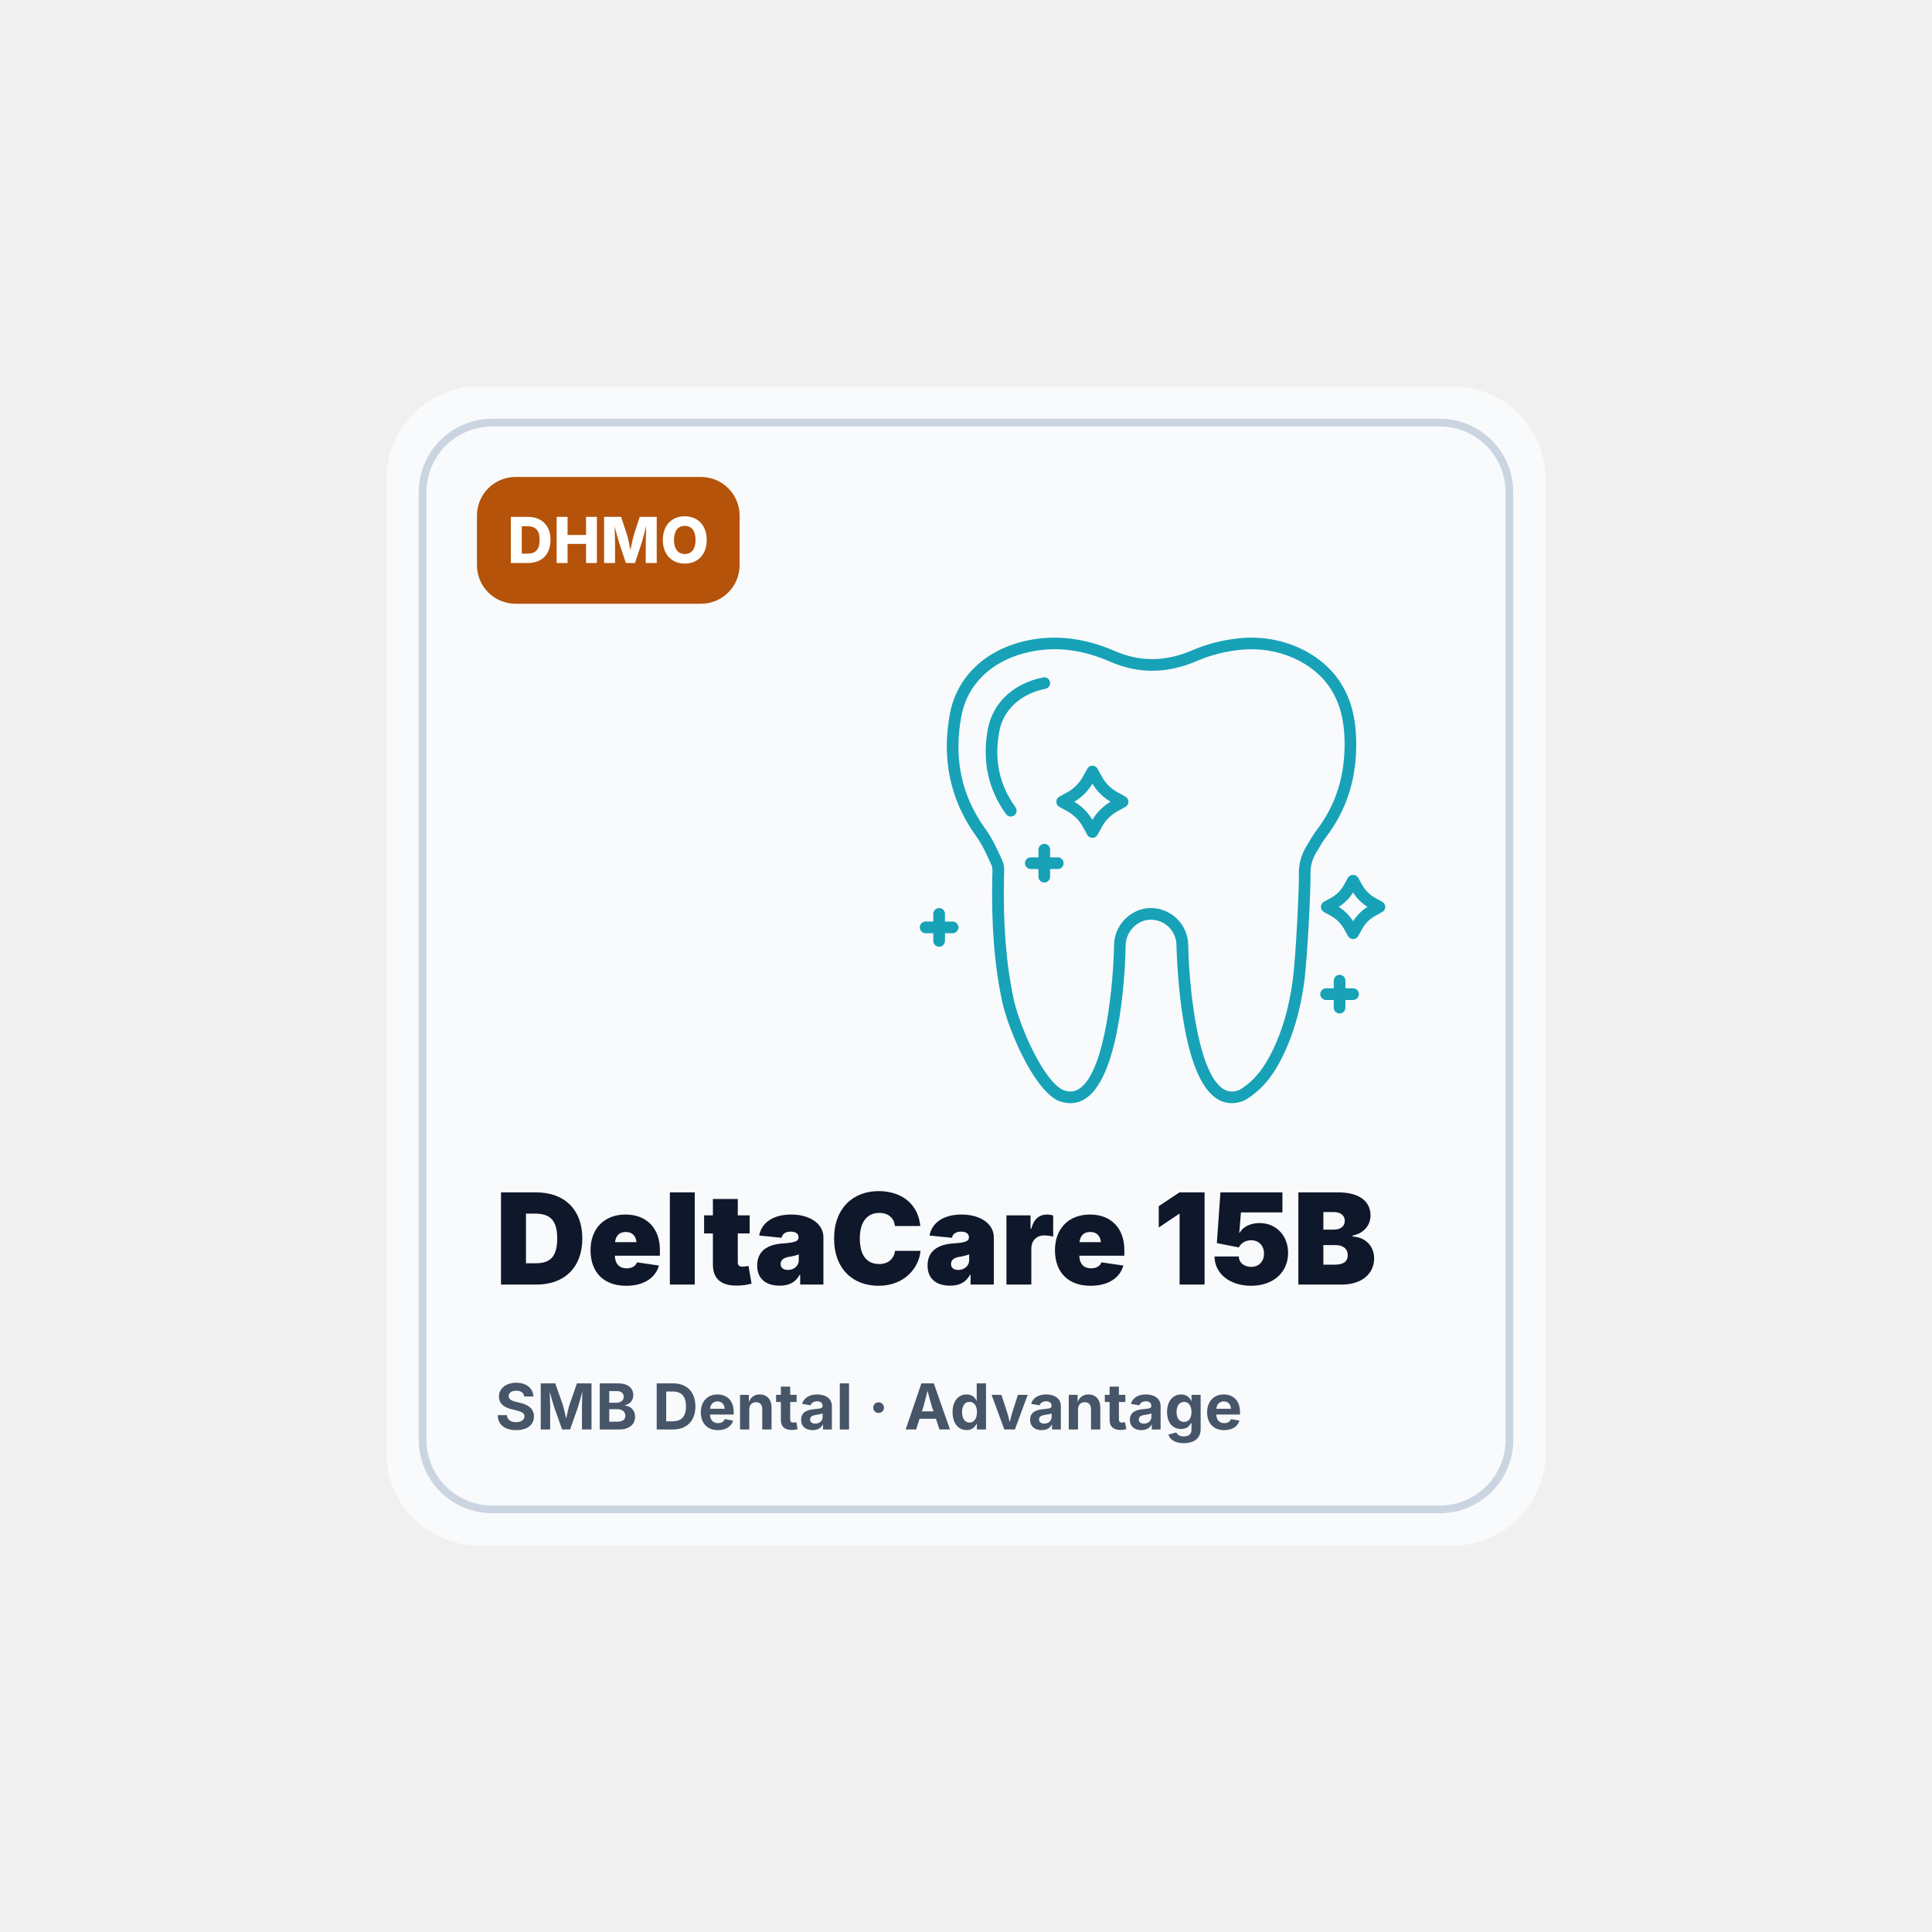
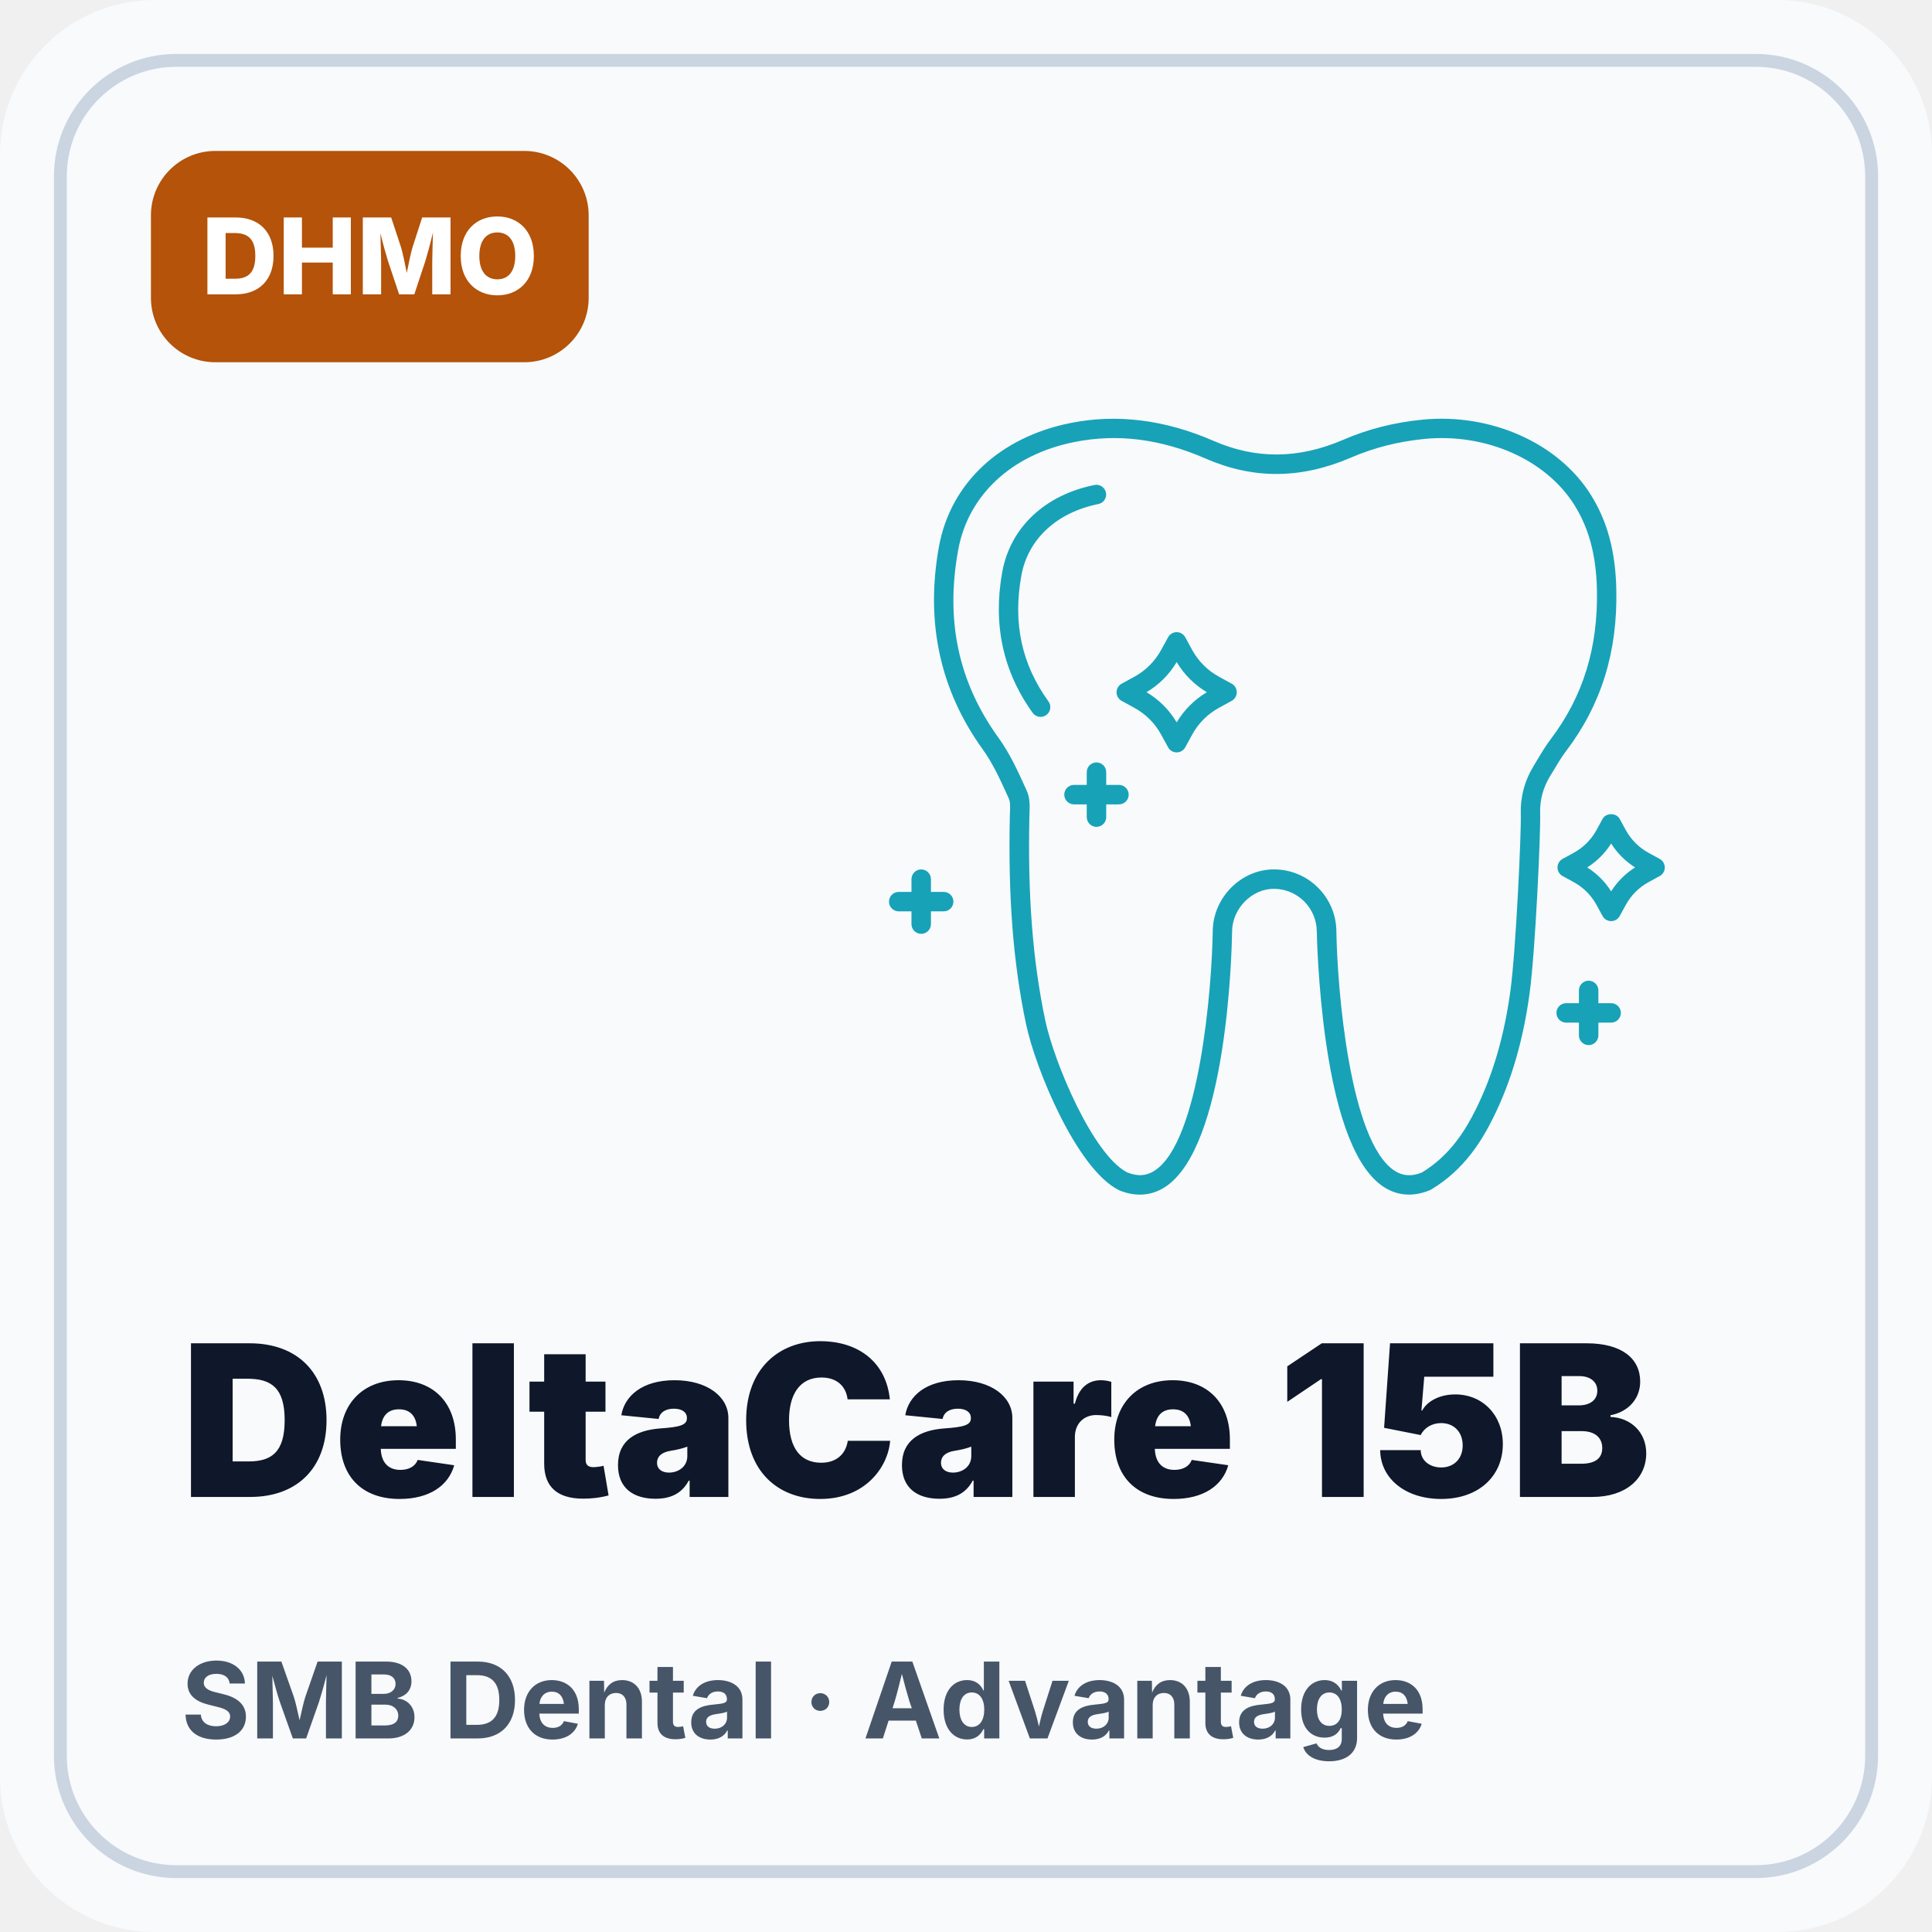
- <svg xmlns="http://www.w3.org/2000/svg" viewBox="0 0 500 500">
+ <svg xmlns="http://www.w3.org/2000/svg" viewBox="100 100 300 300">
  <defs>
    <symbol id="toothIcon" viewBox="0 0 100 100">
      <path d="m78.785 46.289c0.41-0.695 0.801-1.348 1.266-1.957 3.606-4.754 5.289-10.184 5.148-16.602-0.086-3.922-0.922-7.016-2.629-9.738-3.332-5.309-10.281-8.406-17.305-7.711-2.918 0.289-5.582 0.965-8.145 2.07-4.598 1.98-8.965 2.016-13.344 0.105-4.988-2.172-9.934-2.789-14.703-1.828-7.277 1.461-12.328 6.207-13.512 12.695-1.41 7.746 0.102 14.758 4.492 20.844 1.055 1.461 1.824 3.16 2.566 4.801l0.133 0.297c0.152 0.336 0.129 0.871 0.109 1.391l-0.016 0.41c-0.18 8.328 0.352 15.121 1.672 21.375 0.98 4.637 5.215 14.852 9.492 17.027 0.012 0.008 0.023 0.004 0.035 0.012 0.012 0.008 0.02 0.016 0.031 0.023 0.73 0.305 1.449 0.453 2.144 0.453 0.922 0 1.801-0.266 2.606-0.793 6.336-4.152 6.836-23.969 6.871-26.23 0-2.352 2.004-4.418 4.293-4.418 2.438 0 4.418 1.98 4.418 4.434 0 0.055 0.098 5.484 0.941 11.328 1.164 8.059 3.16 13.066 5.93 14.883 0.805 0.527 1.688 0.793 2.606 0.793 0.695 0 1.414-0.152 2.144-0.453 0.043-0.02 0.086-0.039 0.129-0.066 3.426-2.047 5.215-5.027 6.391-7.394 1.844-3.719 3.066-7.891 3.731-12.75 0.598-4.352 1.152-16.594 1.09-18.484-0.047-1.398 0.289-2.672 1.027-3.887zm-1.719-1.02-0.367 0.613c-0.938 1.539-1.379 3.223-1.32 4.996 0.059 1.719-0.492 13.91-1.07 18.145-0.637 4.641-1.793 8.609-3.539 12.133-1.047 2.109-2.621 4.75-5.562 6.527-1.07 0.43-1.969 0.367-2.82-0.191-4.617-3.027-5.875-18.766-5.969-24.555 0-3.539-2.879-6.418-6.418-6.418-3.41 0-6.293 2.938-6.293 6.398-0.094 5.809-1.348 21.543-5.969 24.57-0.859 0.562-1.766 0.617-2.848 0.176-3.508-1.828-7.488-11.281-8.406-15.637-1.285-6.102-1.805-12.746-1.629-20.922l0.012-0.375c0.027-0.719 0.062-1.531-0.285-2.301l-0.133-0.297c-0.785-1.73-1.598-3.523-2.769-5.144-4.117-5.707-5.477-12.023-4.144-19.312 1.031-5.652 5.492-9.801 11.938-11.094 4.422-0.887 8.84-0.332 13.512 1.703 4.914 2.141 9.801 2.106 14.934-0.105 2.371-1.02 4.844-1.648 7.551-1.918 6.285-0.621 12.477 2.106 15.41 6.785 1.508 2.402 2.246 5.172 2.324 8.719 0.129 5.949-1.422 10.969-4.742 15.352-0.535 0.703-0.973 1.441-1.395 2.152z" fill="#17a2b8" />
      <path d="m24.035 26.289c0.68-3.731 3.637-6.473 7.91-7.332 0.543-0.109 0.895-0.637 0.785-1.176s-0.637-0.891-1.176-0.785c-5.109 1.027-8.652 4.367-9.484 8.934-0.98 5.383 0.07 10.258 3.125 14.492 0.195 0.27 0.5 0.414 0.812 0.414 0.203 0 0.406-0.062 0.586-0.188 0.449-0.324 0.551-0.949 0.227-1.395-2.766-3.828-3.676-8.07-2.785-12.965z" fill="#17a2b8" />
      <path d="m89.66 55.441-1.156-0.633c-0.984-0.539-1.789-1.344-2.328-2.328l-0.633-1.156c-0.352-0.641-1.402-0.641-1.754 0l-0.633 1.156c-0.539 0.984-1.344 1.789-2.328 2.328l-1.156 0.633c-0.32 0.176-0.52 0.512-0.52 0.879 0 0.363 0.199 0.703 0.52 0.879l1.156 0.633c0.984 0.539 1.789 1.344 2.328 2.328l0.633 1.156c0.176 0.32 0.512 0.52 0.879 0.52 0.363 0 0.703-0.199 0.879-0.52l0.633-1.156c0.539-0.984 1.344-1.789 2.328-2.328l1.156-0.633c0.32-0.176 0.52-0.512 0.52-0.879-0.004-0.367-0.203-0.703-0.523-0.879zm-4.992 3.336c-0.625-0.996-1.465-1.832-2.461-2.461 0.996-0.625 1.836-1.465 2.461-2.461 0.625 0.996 1.465 1.832 2.461 2.461-0.996 0.629-1.836 1.469-2.461 2.461z" fill="#17a2b8" />
      <path d="m45.656 37.426-1.324-0.727c-1.152-0.633-2.098-1.574-2.731-2.727l-0.723-1.324c-0.176-0.32-0.512-0.52-0.879-0.52-0.363 0-0.703 0.199-0.879 0.52l-0.727 1.324c-0.633 1.152-1.574 2.098-2.731 2.731l-1.324 0.727c-0.32 0.176-0.52 0.512-0.52 0.879 0 0.363 0.199 0.703 0.52 0.879l1.324 0.727c1.152 0.633 2.098 1.574 2.731 2.731l0.727 1.324c0.176 0.32 0.512 0.52 0.879 0.52s0.703-0.199 0.879-0.52l0.723-1.324c0.633-1.152 1.574-2.098 2.731-2.731l1.324-0.727c0.32-0.176 0.52-0.512 0.52-0.879 0-0.371-0.199-0.711-0.52-0.883zm-5.656 3.977c-0.758-1.281-1.824-2.344-3.102-3.102 1.281-0.758 2.344-1.82 3.102-3.102 0.758 1.281 1.824 2.344 3.102 3.102-1.277 0.758-2.34 1.824-3.102 3.102z" fill="#17a2b8" />
      <path d="m82.355 67.961c-0.551 0-1 0.449-1 1v1.312h-1.312c-0.551 0-1 0.449-1 1 0 0.551 0.449 1 1 1h1.312v1.312c0 0.551 0.449 1 1 1s1-0.449 1-1v-1.312h1.312c0.551 0 1-0.449 1-1 0-0.551-0.449-1-1-1h-1.312v-1.312c0-0.555-0.449-1-1-1z" fill="#17a2b8" />
      <path d="m13.734 63.145c0.551 0 1-0.449 1-1v-1.312h1.312c0.551 0 1-0.449 1-1s-0.449-1-1-1h-1.312v-1.312c0-0.551-0.449-1-1-1s-1 0.449-1 1v1.312h-1.312c-0.551 0-1 0.449-1 1s0.449 1 1 1h1.312v1.312c0 0.551 0.449 1 1 1z" fill="#17a2b8" />
      <path d="m34.066 47.832h-1.312v-1.312c0-0.551-0.449-1-1-1-0.551 0-1 0.449-1 1v1.312h-1.312c-0.551 0-1 0.449-1 1s0.449 1 1 1h1.312v1.312c0 0.551 0.449 1 1 1 0.551 0 1-0.449 1-1v-1.312h1.312c0.551 0 1-0.449 1-1-0.004-0.551-0.449-1-1-1z" fill="#17a2b8" />
    </symbol>
  </defs>
  <rect width="300" height="300" rx="24" fill="#F8FAFC" x="100" y="100" style="stroke-width: 1;" />
  <rect x="109.375" y="109.375" width="281.25" height="281.25" rx="18" fill="none" stroke="#CBD5E1" stroke-width="2" style="stroke-width: 2;" />
  <rect x="123.438" y="123.438" width="67.969" height="32.813" rx="10" fill="#B45309" style="stroke-width: 1;" />
  <text x="157.422" y="145.703" text-anchor="middle" font-size="14" font-weight="800" font-family="Inter, ui-sans-serif, system-ui, -apple-system, Segoe UI, Roboto, Arial" fill="#FFFFFF" style="white-space: pre; stroke-width: 1; font-size: 16.4px;">DHMO</text>
  <use href="#toothIcon" width="74" height="74" transform="matrix(2.040992, 0, 0, 2.040992, 222.3012, 149.6374)" style="" />
  <text x="128.125" y="332.448" font-size="28" font-weight="900" font-family="Inter, ui-sans-serif, system-ui, -apple-system, Segoe UI, Roboto, Arial" fill="#0F172A" style="white-space: pre; stroke-width: 1; font-size: 32.8px;">DeltaCare 15B</text>
  <text x="128.125" y="369.948" font-size="14" font-weight="700" font-family="Inter, ui-sans-serif, system-ui, -apple-system, Segoe UI, Roboto, Arial" fill="#475569" style="white-space: pre; stroke-width: 1; font-size: 16.4px;">SMB Dental · Advantage</text>
</svg>
